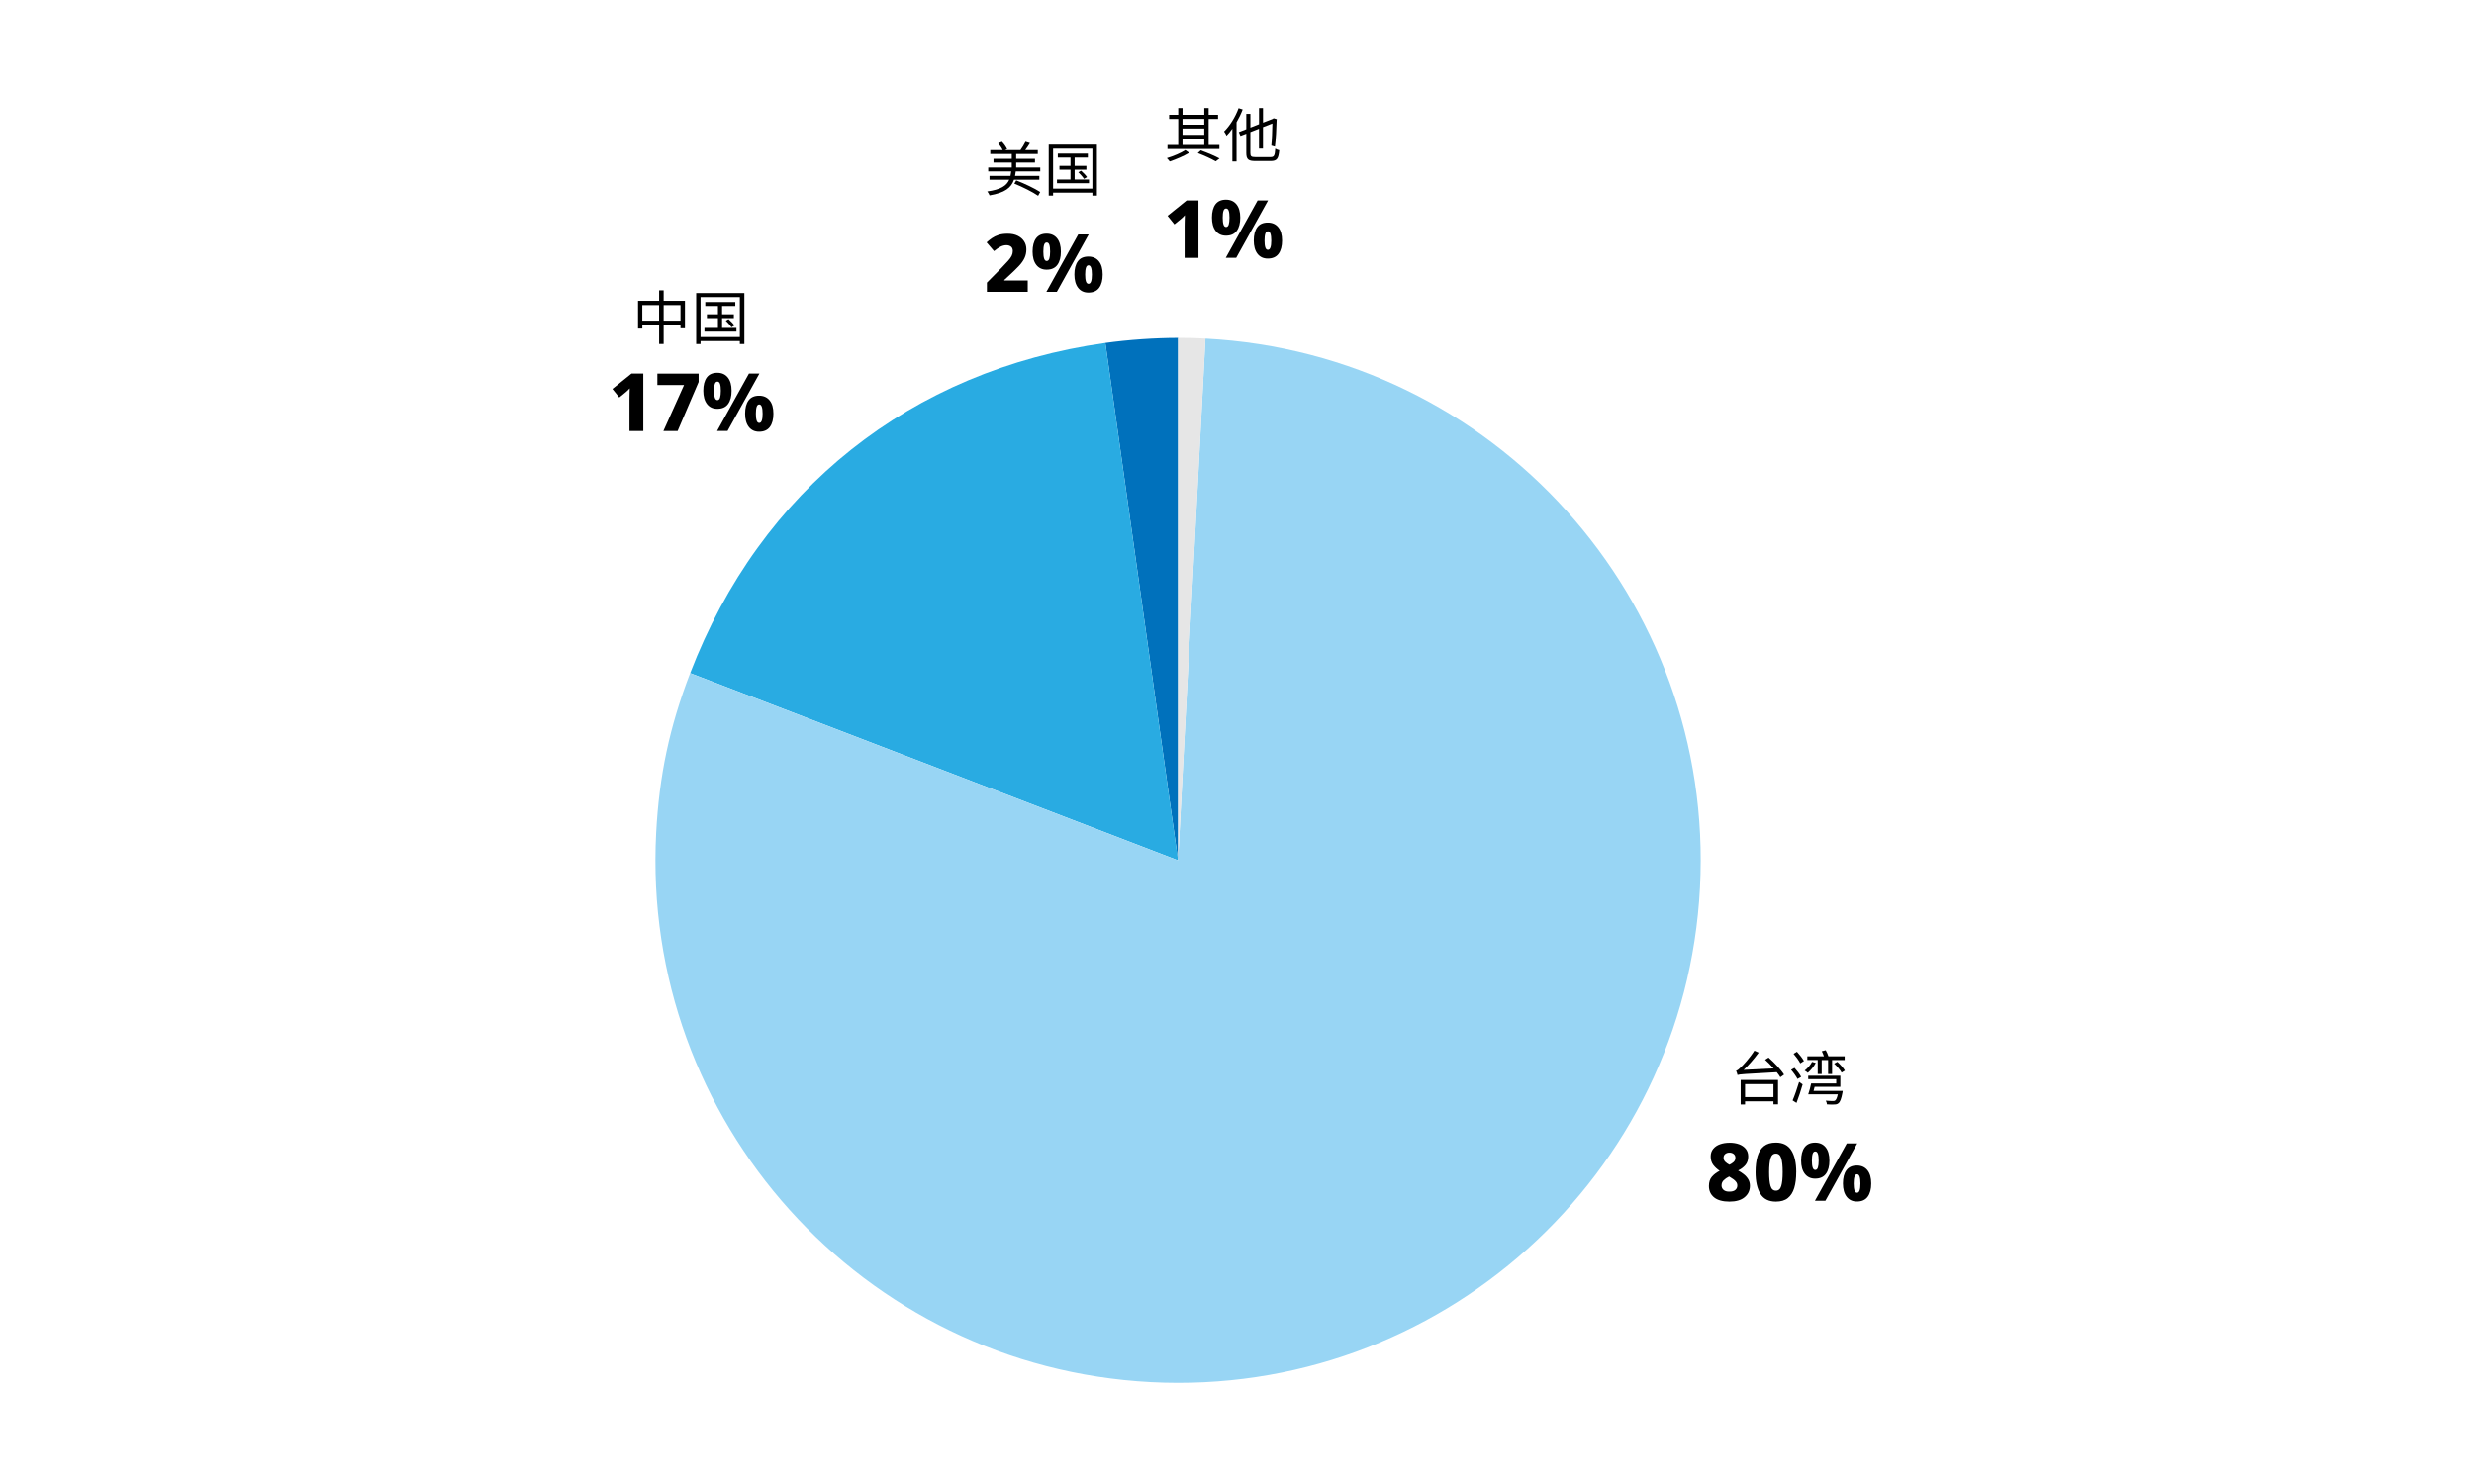
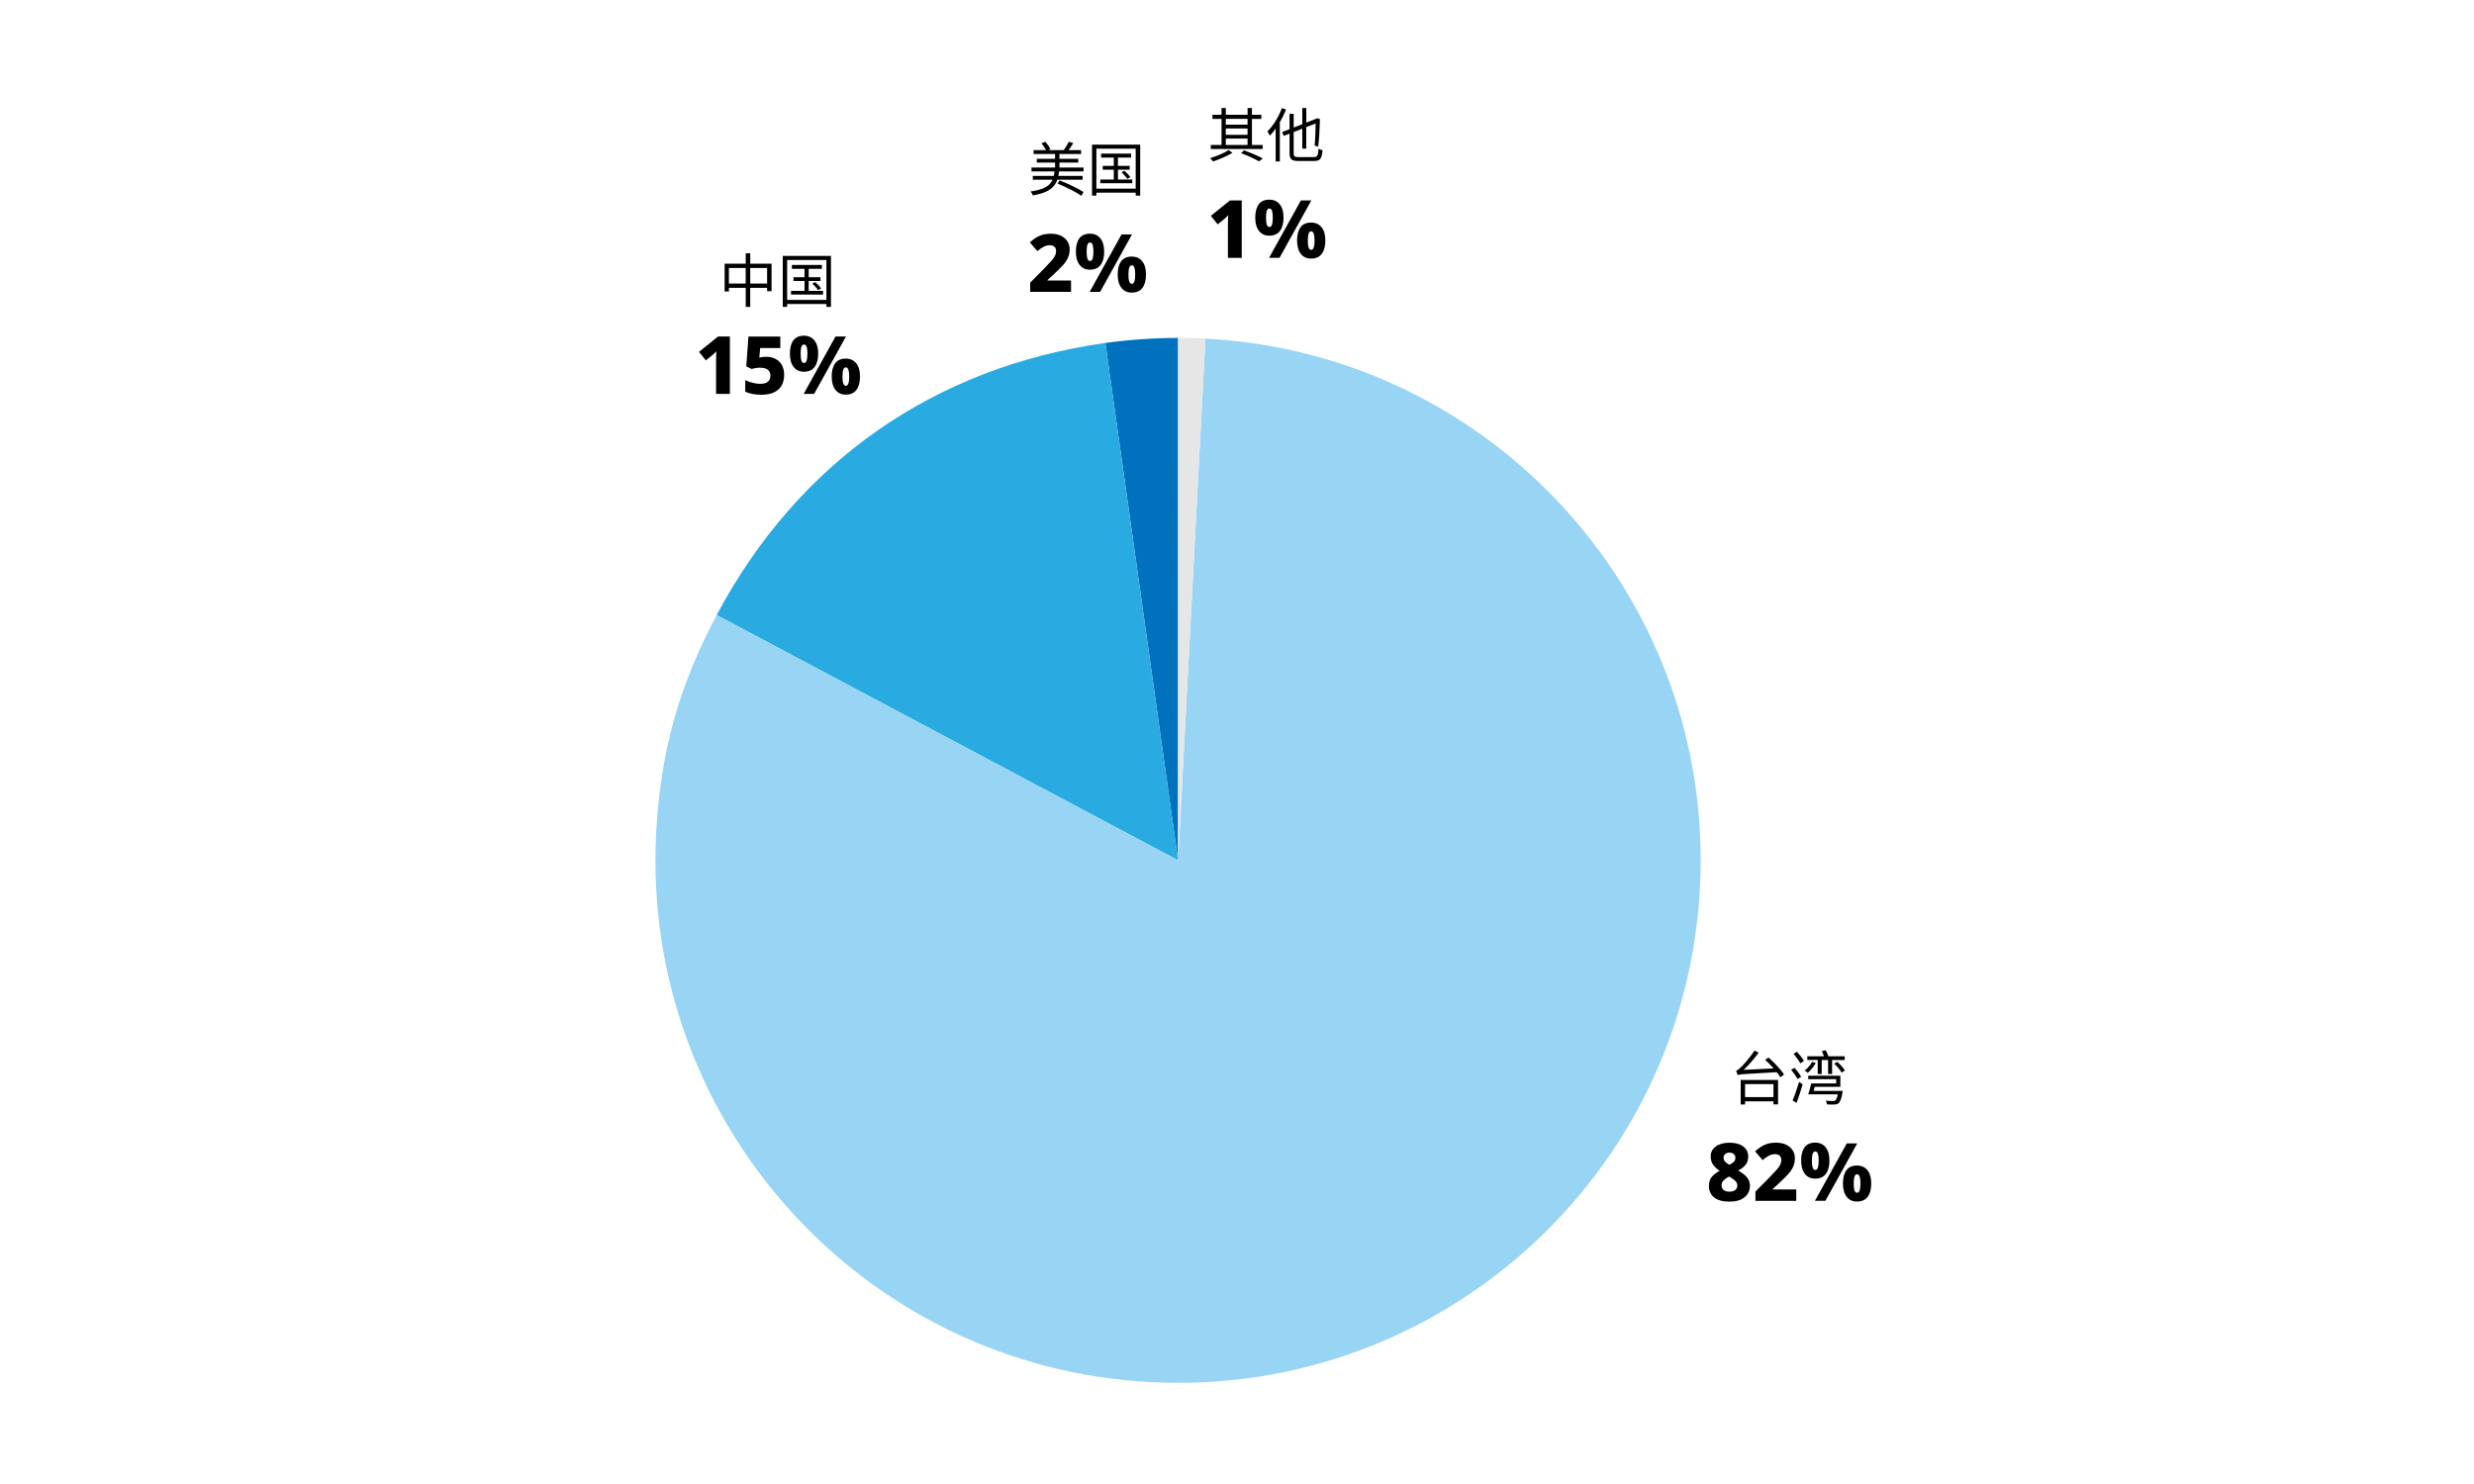
<svg xmlns="http://www.w3.org/2000/svg" viewBox="0 0 800 480">
  <defs>
-     <style>.cls-1{fill:#0071bc;}.cls-2{fill:#e6e6e6;}.cls-3{fill:#98d5f4;}.cls-4{fill:#29abe2;}</style>
+     <style>.cls-1{fill:#29abe2;}.cls-1,.cls-2,.cls-3,.cls-4{fill-rule:evenodd;}.cls-2{fill:#98d5f4;}.cls-3{fill:#e6e6e6;}.cls-4{fill:#0071bc;}</style>
  </defs>
-   <g id="_021">
+   <g id="_2022">
    <g>
-       <path class="cls-1" d="M380.95,278.28l-23.52-167.35c7.39-1.04,16.05-1.64,23.52-1.64v168.99Z" />
-       <path class="cls-4" d="M380.95,278.28l-157.77-60.56c22.74-59.25,71.4-97.95,134.25-106.79l23.52,167.35Z" />
-       <path class="cls-3" d="M380.95,278.28l8.84-168.76c93.21,4.88,164.8,84.4,159.92,177.61s-84.4,164.8-177.61,159.92-164.8-84.4-159.92-177.61c.98-18.64,4.3-34.29,10.99-51.72l157.77,60.56Z" />
-       <path class="cls-2" d="M380.95,278.28V109.28c3.73,0,5.12,.04,8.84,.23l-8.84,168.76Z" />
+       <path class="cls-4" d="M380.95,278.28l-23.52-167.35c7.39-1.04,16.05-1.64,23.52-1.64v168.99Z" />
+       <path class="cls-1" d="M380.95,278.28l-149.21-79.34c26.29-49.44,70.24-80.22,125.69-88.01l23.52,167.35Z" />
+       <path class="cls-2" d="M380.95,278.28l8.84-168.76c93.21,4.88,164.8,84.4,159.92,177.61s-84.4,164.8-177.61,159.92-164.8-84.4-159.92-177.61c1.37-26.1,7.28-47.42,19.55-70.49l149.21,79.34Z" />
+       <path class="cls-3" d="M380.95,278.28V109.28c3.73,0,5.12,.04,8.84,.23l-8.84,168.76Z" />
    </g>
  </g>
  <g id="Numbers">
    <g>
-       <path d="M387.53,83.41h-4.47v-10.01c0-.23,0-.56,.01-1.01s.02-.93,.03-1.43c0-.5,.02-.95,.04-1.35-.14,.17-.33,.38-.57,.61-.24,.23-.47,.44-.68,.61l-2.13,1.74-2.21-2.76,6.16-4.97h3.82v18.56Z" />
-       <path d="M396.42,64.58c1.46,0,2.59,.51,3.41,1.52,.81,1.01,1.22,2.44,1.22,4.28s-.38,3.27-1.14,4.3c-.76,1.03-1.92,1.55-3.48,1.55-1.42,0-2.53-.52-3.33-1.55-.8-1.03-1.2-2.47-1.2-4.3s.37-3.26,1.12-4.28c.75-1.01,1.88-1.52,3.41-1.52Zm.05,2.86c-.4,0-.68,.25-.84,.75-.17,.5-.25,1.24-.25,2.21s.08,1.72,.25,2.24,.45,.78,.84,.78,.68-.26,.85-.78c.16-.52,.25-1.27,.25-2.24s-.08-1.71-.25-2.21c-.17-.5-.45-.75-.85-.75Zm13.57-2.6l-10.3,18.56h-3.38l10.3-18.56h3.38Zm-.1,7.15c1.46,0,2.59,.51,3.41,1.52s1.22,2.44,1.22,4.28-.38,3.27-1.14,4.3-1.92,1.55-3.48,1.55c-1.42,0-2.53-.52-3.33-1.55-.8-1.03-1.2-2.47-1.2-4.3s.37-3.26,1.12-4.28,1.88-1.52,3.41-1.52Zm.05,2.83c-.4,0-.68,.26-.84,.78-.17,.52-.25,1.26-.25,2.21s.08,1.69,.25,2.21c.16,.52,.45,.78,.84,.78,.73,0,1.09-1,1.09-2.99s-.36-2.99-1.09-2.99Z" />
+       <path d="M401.53,83.41h-4.47v-10.01c0-.23,0-.56,.01-1.01s.02-.93,.03-1.43c0-.5,.02-.95,.04-1.35-.14,.17-.33,.38-.57,.61-.24,.23-.47,.44-.68,.61l-2.13,1.74-2.21-2.76,6.16-4.97h3.82v18.56Z" />
+       <path d="M410.42,64.58c1.46,0,2.59,.51,3.41,1.52,.81,1.01,1.22,2.44,1.22,4.28s-.38,3.27-1.14,4.3c-.76,1.03-1.92,1.55-3.48,1.55-1.42,0-2.53-.52-3.33-1.55-.8-1.03-1.2-2.47-1.2-4.3s.37-3.26,1.12-4.28c.75-1.01,1.88-1.52,3.41-1.52Zm.05,2.86c-.4,0-.68,.25-.84,.75-.17,.5-.25,1.24-.25,2.21s.08,1.72,.25,2.24,.45,.78,.84,.78,.68-.26,.85-.78c.16-.52,.25-1.27,.25-2.24s-.08-1.71-.25-2.21c-.17-.5-.45-.75-.85-.75Zm13.57-2.6l-10.3,18.56h-3.38l10.3-18.56h3.38Zm-.1,7.15c1.46,0,2.59,.51,3.41,1.52s1.22,2.44,1.22,4.28-.38,3.27-1.14,4.3-1.92,1.55-3.48,1.55c-1.42,0-2.53-.52-3.33-1.55-.8-1.03-1.2-2.47-1.2-4.3s.37-3.26,1.12-4.28,1.88-1.52,3.41-1.52Zm.05,2.83c-.4,0-.68,.26-.84,.78-.17,.52-.25,1.26-.25,2.21s.08,1.69,.25,2.21c.16,.52,.45,.78,.84,.78,.73,0,1.09-1,1.09-2.99s-.36-2.99-1.09-2.99Z" />
    </g>
    <g>
-       <path d="M208.02,139.41h-4.47v-10.01c0-.23,0-.56,.01-1.01s.02-.93,.03-1.43c0-.5,.02-.95,.04-1.35-.14,.17-.33,.38-.57,.61-.24,.23-.47,.44-.68,.61l-2.13,1.74-2.21-2.76,6.16-4.97h3.82v18.56Z" />
-       <path d="M214.52,139.41l6.68-14.87h-8.63v-3.69h13.34v2.7l-6.79,15.86h-4.6Z" />
-       <path d="M231.94,120.58c1.46,0,2.59,.51,3.41,1.52,.81,1.01,1.22,2.44,1.22,4.28s-.38,3.27-1.14,4.3c-.76,1.03-1.92,1.55-3.48,1.55-1.42,0-2.53-.52-3.33-1.55-.8-1.03-1.2-2.47-1.2-4.3s.37-3.26,1.12-4.28c.75-1.01,1.88-1.52,3.41-1.52Zm.05,2.86c-.4,0-.68,.25-.84,.75-.17,.5-.25,1.24-.25,2.21s.08,1.72,.25,2.24,.45,.78,.84,.78,.68-.26,.85-.78c.16-.52,.25-1.27,.25-2.24s-.08-1.71-.25-2.21c-.17-.5-.45-.75-.85-.75Zm13.57-2.6l-10.3,18.56h-3.38l10.3-18.56h3.38Zm-.1,7.15c1.46,0,2.59,.51,3.41,1.52s1.22,2.44,1.22,4.28-.38,3.27-1.14,4.3-1.92,1.55-3.48,1.55c-1.42,0-2.53-.52-3.33-1.55-.8-1.03-1.2-2.47-1.2-4.3s.37-3.26,1.12-4.28,1.88-1.52,3.41-1.52Zm.05,2.83c-.4,0-.68,.26-.84,.78-.17,.52-.25,1.26-.25,2.21s.08,1.69,.25,2.21c.16,.52,.45,.78,.84,.78,.73,0,1.09-1,1.09-2.99s-.36-2.99-1.09-2.99Z" />
+       <path d="M236.02,127.41h-4.47v-10.01c0-.23,0-.56,.01-1.01s.02-.93,.03-1.43c0-.5,.02-.95,.04-1.35-.14,.17-.33,.38-.57,.61-.24,.23-.47,.44-.68,.61l-2.13,1.74-2.21-2.76,6.16-4.97h3.82v18.56Z" />
+       <path d="M247.82,115.4c1.09,0,2.07,.23,2.94,.68,.87,.45,1.55,1.11,2.05,1.98,.5,.87,.75,1.92,.75,3.15,0,2.06-.62,3.66-1.87,4.78-1.25,1.13-3.11,1.69-5.59,1.69-1.02,0-1.97-.09-2.83-.26-.87-.17-1.63-.42-2.29-.75v-3.72c.64,.33,1.42,.61,2.33,.85s1.75,.35,2.54,.35c1.06,0,1.87-.22,2.43-.66s.84-1.11,.84-2.02c0-.81-.28-1.44-.84-1.88s-1.43-.66-2.59-.66c-.47,0-.95,.05-1.43,.14-.49,.1-.9,.19-1.25,.27l-1.69-.86,.7-9.62h10.3v3.72h-6.5l-.29,3.09c.29-.05,.6-.11,.91-.17,.31-.06,.77-.09,1.38-.09Z" />
+       <path d="M259.94,108.58c1.46,0,2.59,.51,3.41,1.52,.81,1.01,1.22,2.44,1.22,4.28s-.38,3.27-1.14,4.3c-.76,1.03-1.92,1.55-3.48,1.55-1.42,0-2.53-.52-3.33-1.55-.8-1.03-1.2-2.47-1.2-4.3s.37-3.26,1.12-4.28c.75-1.01,1.88-1.52,3.41-1.52Zm.05,2.86c-.4,0-.68,.25-.84,.75-.17,.5-.25,1.24-.25,2.21s.08,1.72,.25,2.24,.45,.78,.84,.78,.68-.26,.85-.78c.16-.52,.25-1.27,.25-2.24s-.08-1.71-.25-2.21c-.17-.5-.45-.75-.85-.75Zm13.57-2.6l-10.3,18.56h-3.38l10.3-18.56h3.38Zm-.1,7.15c1.46,0,2.59,.51,3.41,1.52s1.22,2.44,1.22,4.28-.38,3.27-1.14,4.3-1.92,1.55-3.48,1.55c-1.42,0-2.53-.52-3.33-1.55-.8-1.03-1.2-2.47-1.2-4.3s.37-3.26,1.12-4.28,1.88-1.52,3.41-1.52Zm.05,2.83c-.4,0-.68,.26-.84,.78-.17,.52-.25,1.26-.25,2.21s.08,1.69,.25,2.21c.16,.52,.45,.78,.84,.78,.73,0,1.09-1,1.09-2.99s-.36-2.99-1.09-2.99Z" />
    </g>
    <g>
-       <path d="M332.34,94.41h-13.21v-2.99l4.6-4.65c.94-.97,1.68-1.77,2.24-2.39s.95-1.17,1.18-1.65c.23-.48,.35-.98,.35-1.52,0-.66-.2-1.14-.58-1.44-.39-.3-.88-.46-1.47-.46-.66,0-1.3,.17-1.94,.49s-1.32,.81-2.07,1.43l-2.42-2.83c.54-.48,1.11-.94,1.72-1.36,.61-.42,1.32-.77,2.14-1.04,.82-.27,1.82-.4,2.98-.4,1.25,0,2.32,.22,3.22,.66s1.59,1.04,2.08,1.79c.48,.75,.73,1.62,.73,2.59,0,1.04-.2,1.98-.6,2.83-.4,.85-.99,1.69-1.77,2.52-.78,.83-1.73,1.77-2.86,2.81l-1.92,1.77v.16h7.59v3.69Z" />
-       <path d="M338.42,75.58c1.46,0,2.59,.51,3.41,1.52,.81,1.01,1.22,2.44,1.22,4.28s-.38,3.27-1.14,4.3c-.76,1.03-1.92,1.55-3.48,1.55-1.42,0-2.53-.52-3.33-1.55-.8-1.03-1.2-2.47-1.2-4.3s.37-3.26,1.12-4.28c.75-1.01,1.88-1.52,3.41-1.52Zm.05,2.86c-.4,0-.68,.25-.84,.75-.17,.5-.25,1.24-.25,2.21s.08,1.72,.25,2.24,.45,.78,.84,.78,.68-.26,.85-.78c.16-.52,.25-1.27,.25-2.24s-.08-1.71-.25-2.21c-.17-.5-.45-.75-.85-.75Zm13.57-2.6l-10.3,18.56h-3.38l10.3-18.56h3.38Zm-.1,7.15c1.46,0,2.59,.51,3.41,1.52s1.22,2.44,1.22,4.28-.38,3.27-1.14,4.3-1.92,1.55-3.48,1.55c-1.42,0-2.53-.52-3.33-1.55-.8-1.03-1.2-2.47-1.2-4.3s.37-3.26,1.12-4.28,1.88-1.52,3.41-1.52Zm.05,2.83c-.4,0-.68,.26-.84,.78-.17,.52-.25,1.26-.25,2.21s.08,1.69,.25,2.21c.16,.52,.45,.78,.84,.78,.73,0,1.09-1,1.09-2.99s-.36-2.99-1.09-2.99Z" />
+       <path d="M346.34,94.41h-13.21v-2.99l4.6-4.65c.94-.97,1.68-1.77,2.24-2.39s.95-1.17,1.18-1.65c.23-.48,.35-.98,.35-1.52,0-.66-.2-1.14-.58-1.44-.39-.3-.88-.46-1.47-.46-.66,0-1.3,.17-1.94,.49s-1.32,.81-2.07,1.43l-2.42-2.83c.54-.48,1.11-.94,1.72-1.36,.61-.42,1.32-.77,2.14-1.04,.82-.27,1.82-.4,2.98-.4,1.25,0,2.32,.22,3.22,.66s1.59,1.04,2.08,1.79c.48,.75,.73,1.62,.73,2.59,0,1.04-.2,1.98-.6,2.83-.4,.85-.99,1.69-1.77,2.52-.78,.83-1.73,1.77-2.86,2.81l-1.92,1.77v.16h7.59v3.69Z" />
+       <path d="M352.42,75.58c1.46,0,2.59,.51,3.41,1.52,.81,1.01,1.22,2.44,1.22,4.28s-.38,3.27-1.14,4.3c-.76,1.03-1.92,1.55-3.48,1.55-1.42,0-2.53-.52-3.33-1.55-.8-1.03-1.2-2.47-1.2-4.3s.37-3.26,1.12-4.28c.75-1.01,1.88-1.52,3.41-1.52Zm.05,2.86c-.4,0-.68,.25-.84,.75-.17,.5-.25,1.24-.25,2.21s.08,1.72,.25,2.24,.45,.78,.84,.78,.68-.26,.85-.78c.16-.52,.25-1.27,.25-2.24s-.08-1.71-.25-2.21c-.17-.5-.45-.75-.85-.75Zm13.57-2.6l-10.3,18.56h-3.38l10.3-18.56h3.38Zm-.1,7.15c1.46,0,2.59,.51,3.41,1.52s1.22,2.44,1.22,4.28-.38,3.27-1.14,4.3-1.92,1.55-3.48,1.55c-1.42,0-2.53-.52-3.33-1.55-.8-1.03-1.2-2.47-1.2-4.3s.37-3.26,1.12-4.28,1.88-1.52,3.41-1.52Zm.05,2.83c-.4,0-.68,.26-.84,.78-.17,.52-.25,1.26-.25,2.21s.08,1.69,.25,2.21c.16,.52,.45,.78,.84,.78,.73,0,1.09-1,1.09-2.99s-.36-2.99-1.09-2.99Z" />
    </g>
    <g>
      <path d="M559.25,369.61c1.14,0,2.17,.16,3.08,.49,.91,.33,1.63,.83,2.17,1.49,.54,.67,.81,1.5,.81,2.48,0,1.13-.31,2.05-.92,2.77-.62,.72-1.4,1.3-2.35,1.76,.62,.35,1.23,.75,1.81,1.2,.58,.45,1.06,.98,1.44,1.6,.38,.62,.57,1.33,.57,2.14,0,1.53-.58,2.76-1.73,3.71-1.15,.95-2.79,1.42-4.9,1.42s-3.86-.46-4.97-1.38c-1.11-.92-1.66-2.14-1.66-3.67,0-1.28,.33-2.3,1-3.05s1.5-1.37,2.48-1.86c-.8-.52-1.48-1.15-2.05-1.88-.57-.74-.86-1.66-.86-2.77,0-.97,.27-1.79,.82-2.46,.55-.67,1.28-1.17,2.2-1.49,.92-.33,1.94-.49,3.07-.49Zm-2.57,13.78c0,.61,.21,1.1,.64,1.48,.42,.38,1.04,.57,1.86,.57,.88,0,1.54-.18,1.96-.55s.64-.84,.64-1.43c0-.43-.12-.82-.38-1.16-.25-.34-.56-.63-.92-.88-.36-.25-.7-.47-1.01-.66l-.34-.21c-.71,.35-1.3,.75-1.75,1.2-.46,.45-.69,1-.69,1.64Zm2.55-10.58c-.54,0-.99,.15-1.35,.44-.36,.29-.55,.69-.55,1.2,0,.54,.19,.99,.56,1.35,.37,.36,.82,.68,1.34,.94,.49-.23,.93-.51,1.33-.86,.4-.35,.6-.82,.6-1.43,0-.5-.19-.9-.56-1.2-.37-.29-.83-.44-1.37-.44Z" />
-       <path d="M580.83,379.13c0,1.99-.21,3.7-.64,5.12s-1.12,2.51-2.08,3.28-2.25,1.14-3.86,1.14c-2.29,0-3.96-.84-5-2.52-1.05-1.68-1.57-4.02-1.57-7.02,0-1.99,.21-3.71,.64-5.13,.42-1.43,1.12-2.53,2.08-3.29,.96-.76,2.25-1.14,3.86-1.14,2.27,0,3.93,.84,4.99,2.52,1.06,1.68,1.59,4.03,1.59,7.05Zm-8.76,0c0,1.99,.15,3.49,.46,4.49,.3,1,.88,1.5,1.73,1.5s1.43-.5,1.73-1.5c.3-1,.46-2.49,.46-4.49s-.15-3.47-.46-4.48c-.3-1.01-.88-1.52-1.73-1.52s-1.43,.51-1.73,1.52c-.3,1.01-.46,2.51-.46,4.48Z" />
+       <path d="M580.85,388.41h-13.21v-2.99l4.6-4.65c.94-.97,1.68-1.77,2.24-2.39s.95-1.17,1.18-1.65c.23-.48,.35-.98,.35-1.52,0-.66-.2-1.14-.58-1.44-.39-.3-.88-.46-1.47-.46-.66,0-1.3,.17-1.94,.49-.63,.33-1.32,.81-2.07,1.43l-2.42-2.83c.54-.48,1.11-.94,1.72-1.36,.61-.42,1.32-.77,2.14-1.04,.82-.27,1.82-.4,2.98-.4,1.25,0,2.32,.22,3.22,.66s1.59,1.04,2.08,1.79c.48,.75,.73,1.62,.73,2.59,0,1.04-.2,1.99-.6,2.83-.4,.85-.99,1.69-1.77,2.52-.78,.83-1.73,1.77-2.86,2.81l-1.92,1.77v.16h7.59v3.69Z" />
      <path d="M586.94,369.58c1.46,0,2.59,.51,3.41,1.52,.81,1.01,1.22,2.44,1.22,4.28s-.38,3.27-1.14,4.3c-.76,1.03-1.92,1.55-3.48,1.55-1.42,0-2.53-.52-3.33-1.55-.8-1.03-1.2-2.46-1.2-4.3s.37-3.26,1.12-4.28c.75-1.01,1.88-1.52,3.41-1.52Zm.05,2.86c-.4,0-.68,.25-.84,.75-.17,.5-.25,1.24-.25,2.21s.08,1.72,.25,2.24c.17,.52,.45,.78,.84,.78s.68-.26,.85-.78c.16-.52,.25-1.26,.25-2.24s-.08-1.71-.25-2.21c-.17-.5-.45-.75-.85-.75Zm13.57-2.6l-10.3,18.56h-3.38l10.3-18.56h3.38Zm-.1,7.15c1.46,0,2.59,.51,3.41,1.52,.81,1.01,1.22,2.44,1.22,4.28s-.38,3.27-1.14,4.3-1.92,1.55-3.48,1.55c-1.42,0-2.53-.52-3.33-1.55-.8-1.03-1.2-2.46-1.2-4.3s.37-3.26,1.12-4.28c.75-1.01,1.88-1.52,3.41-1.52Zm.05,2.83c-.4,0-.68,.26-.84,.78-.17,.52-.25,1.26-.25,2.21s.08,1.69,.25,2.21c.16,.52,.45,.78,.84,.78,.73,0,1.09-1,1.09-2.99s-.36-2.99-1.09-2.99Z" />
    </g>
  </g>
  <g id="Labels-CHS">
    <g>
-       <path d="M384.54,49.42c-1.69,1.04-4.26,2.13-6.29,2.81-.21-.3-.63-.78-.93-1.08,2.05-.61,4.63-1.69,5.96-2.6l1.25,.87Zm9.75-1.22h-16.77v-1.31h3.48v-8.43h-2.94v-1.33h2.94v-2.18h1.39v2.18h7.03v-2.18h1.41v2.18h3.04v1.33h-3.04v8.43h3.48v1.31Zm-11.91-9.75v1.88h7.03v-1.88h-7.03Zm0,5.15h7.03v-2.05h-7.03v2.05Zm0,3.29h7.03v-2.07h-7.03v2.07Zm5.87,1.75c2.22,.78,4.64,1.82,6.1,2.62l-1.25,.93c-1.35-.8-3.59-1.84-5.79-2.66l.95-.89Z" />
-       <path d="M401.83,35.4c-.53,1.41-1.22,2.83-1.98,4.14v12.69h-1.35v-10.62c-.59,.85-1.24,1.61-1.88,2.28-.13-.32-.53-1.04-.8-1.37,1.86-1.82,3.63-4.65,4.69-7.54l1.31,.42Zm9.04,15.41c1.14,0,1.35-.51,1.5-2.74,.34,.23,.89,.46,1.29,.53-.25,2.64-.68,3.48-2.75,3.48h-5c-2.24,0-2.91-.53-2.91-2.62v-6.23l-1.88,.72-.53-1.23,2.41-.95v-4.94h1.33v4.43l2.79-1.1v-5.21h1.29v4.71l3.15-1.22,.27-.21,1.04,.32-.06,.27c-.06,2.74-.25,6.36-.55,8.61l-1.16-.34c.19-1.79,.3-4.69,.34-7.16l-3.04,1.18v6.95h-1.29v-6.44l-2.79,1.1v6.74c0,1.1,.27,1.35,1.6,1.35h4.94Z" />
+       <path d="M398.54,49.42c-1.69,1.04-4.26,2.13-6.29,2.81-.21-.3-.63-.78-.93-1.08,2.05-.61,4.63-1.69,5.96-2.6l1.25,.87Zm9.75-1.22h-16.77v-1.31h3.48v-8.43h-2.94v-1.33h2.94v-2.18h1.39v2.18h7.03v-2.18h1.41v2.18h3.04v1.33h-3.04v8.43h3.48v1.31Zm-11.91-9.75v1.88h7.03v-1.88h-7.03Zm0,5.15h7.03v-2.05h-7.03v2.05Zm0,3.29h7.03v-2.07h-7.03v2.07Zm5.87,1.75c2.22,.78,4.64,1.82,6.1,2.62l-1.25,.93c-1.35-.8-3.59-1.84-5.79-2.66l.95-.89Z" />
+       <path d="M415.83,35.4c-.53,1.41-1.22,2.83-1.98,4.14v12.69h-1.35v-10.62c-.59,.85-1.24,1.61-1.88,2.28-.13-.32-.53-1.04-.8-1.37,1.86-1.82,3.63-4.65,4.69-7.54l1.31,.42Zm9.04,15.41c1.14,0,1.35-.51,1.5-2.74,.34,.23,.89,.46,1.29,.53-.25,2.64-.68,3.48-2.75,3.48h-5c-2.24,0-2.91-.53-2.91-2.62v-6.23l-1.88,.72-.53-1.23,2.41-.95v-4.94h1.33v4.43l2.79-1.1v-5.21h1.29v4.71l3.15-1.22,.27-.21,1.04,.32-.06,.27c-.06,2.74-.25,6.36-.55,8.61l-1.16-.34c.19-1.79,.3-4.69,.34-7.16l-3.04,1.18v6.95h-1.29v-6.44l-2.79,1.1v6.74c0,1.1,.27,1.35,1.6,1.35h4.94Z" />
    </g>
    <g>
-       <path d="M221.49,97.29v8.89h-1.44v-1.08h-5.45v6.16h-1.46v-6.16h-5.43v1.18h-1.39v-8.99h6.82v-3.38h1.46v3.38h6.9Zm-8.36,6.42v-5.03h-5.43v5.03h5.43Zm6.92,0v-5.03h-5.45v5.03h5.45Z" />
-       <path d="M240.7,94.78v16.49h-1.46v-.95h-12.71v.95h-1.41v-16.49h15.58Zm-1.46,14.23v-12.92h-12.71v12.92h12.71Zm-1.1-2.94v1.2h-10.35v-1.2h4.37v-3.19h-3.57v-1.22h3.57v-2.7h-4.1v-1.27h9.71v1.27h-4.27v2.7h3.8v1.22h-3.8v3.19h4.65Zm-2.56-2.85c.7,.61,1.54,1.48,1.92,2.07l-.97,.57c-.36-.59-1.18-1.5-1.84-2.15l.89-.49Z" />
+       <path d="M249.49,85.29v8.89h-1.44v-1.08h-5.45v6.16h-1.46v-6.16h-5.43v1.18h-1.39v-8.99h6.82v-3.38h1.46v3.38h6.9Zm-8.36,6.42v-5.03h-5.43v5.03h5.43Zm6.92,0v-5.03h-5.45v5.03h5.45Z" />
+       <path d="M268.7,82.78v16.49h-1.46v-.95h-12.71v.95h-1.41v-16.49h15.58Zm-1.46,14.23v-12.92h-12.71v12.92h12.71Zm-1.1-2.94v1.2h-10.35v-1.2h4.37v-3.19h-3.57v-1.22h3.57v-2.7h-4.1v-1.27h9.71v1.27h-4.27v2.7h3.8v1.22h-3.8v3.19h4.65Zm-2.56-2.85c.7,.61,1.54,1.48,1.92,2.07l-.97,.57c-.36-.59-1.18-1.5-1.84-2.15l.89-.49Z" />
    </g>
    <g>
-       <path d="M336.38,54.19v1.25h-7.92c-.06,.51-.13,1.01-.23,1.46h7.85v1.23h-8.19c-.89,2.6-2.93,4.22-7.9,5.07-.11-.36-.48-.95-.74-1.27,4.39-.63,6.25-1.84,7.1-3.8h-6.38v-1.23h6.78c.11-.46,.19-.95,.25-1.46h-7.45v-1.25h7.62v-1.6h-5.91v-1.23h5.91v-1.54h-6.95v-1.27h4.01c-.3-.66-.89-1.54-1.46-2.2l1.22-.49c.7,.72,1.37,1.71,1.67,2.39l-.68,.3h5c.57-.78,1.24-1.9,1.63-2.7l1.44,.44c-.46,.78-1.03,1.6-1.52,2.26h4.05v1.27h-6.99v1.54h6.08v1.23h-6.08v1.6h7.81Zm-7.77,4.16c2.6,.99,6.02,2.62,7.75,3.76l-.67,1.22c-1.67-1.18-5.07-2.89-7.69-3.93l.61-1.04Z" />
-       <path d="M354.7,46.78v16.49h-1.46v-.95h-12.71v.95h-1.41v-16.49h15.58Zm-1.46,14.23v-12.92h-12.71v12.92h12.71Zm-1.1-2.94v1.2h-10.35v-1.2h4.37v-3.19h-3.57v-1.22h3.57v-2.7h-4.1v-1.27h9.71v1.27h-4.27v2.7h3.8v1.22h-3.8v3.19h4.65Zm-2.56-2.85c.7,.61,1.54,1.48,1.92,2.07l-.97,.57c-.36-.59-1.18-1.5-1.84-2.15l.89-.49Z" />
+       <path d="M350.38,54.19v1.25h-7.92c-.06,.51-.13,1.01-.23,1.46h7.85v1.23h-8.19c-.89,2.6-2.93,4.22-7.9,5.07-.11-.36-.48-.95-.74-1.27,4.39-.63,6.25-1.84,7.1-3.8h-6.38v-1.23h6.78c.11-.46,.19-.95,.25-1.46h-7.45v-1.25h7.62v-1.6h-5.91v-1.23h5.91v-1.54h-6.95v-1.27h4.01c-.3-.66-.89-1.54-1.46-2.2l1.22-.49c.7,.72,1.37,1.71,1.67,2.39l-.68,.3h5c.57-.78,1.24-1.9,1.63-2.7l1.44,.44c-.46,.78-1.03,1.6-1.52,2.26h4.05v1.27h-6.99v1.54h6.08v1.23h-6.08v1.6h7.81Zm-7.77,4.16c2.6,.99,6.02,2.62,7.75,3.76l-.67,1.22c-1.67-1.18-5.07-2.89-7.69-3.93l.61-1.04Z" />
+       <path d="M368.7,46.78v16.49h-1.46v-.95h-12.71v.95h-1.41v-16.49h15.58Zm-1.46,14.23v-12.92h-12.71v12.92h12.71Zm-1.1-2.94v1.2h-10.35v-1.2h4.37v-3.19h-3.57v-1.22h3.57v-2.7h-4.1v-1.27h9.71v1.27h-4.27v2.7h3.8v1.22h-3.8v3.19h4.65Zm-2.56-2.85c.7,.61,1.54,1.48,1.92,2.07l-.97,.57c-.36-.59-1.18-1.5-1.84-2.15l.89-.49Z" />
    </g>
    <g>
      <path d="M571.89,342.07c1.84,1.62,4.03,3.93,5.01,5.51l-1.2,.85c-.29-.49-.68-1.04-1.16-1.63-10.85,.61-11.95,.65-12.69,.91-.06-.3-.3-1.01-.46-1.39,.42-.08,.91-.49,1.54-1.12,.68-.61,2.89-3,4.37-5.36l1.39,.63c-1.5,2.05-3.19,4.01-4.86,5.58l9.69-.48c-.87-.99-1.84-1.97-2.75-2.79l1.12-.72Zm-9.02,7.24h12.08v7.9h-1.48v-.99h-9.18v1.03h-1.42v-7.94Zm1.42,1.35v4.2h9.18v-4.2h-9.18Z" />
      <path d="M581.24,348.99c-.4-.8-1.29-2.07-2.07-2.96l1.1-.63c.8,.87,1.73,2.07,2.15,2.91l-1.18,.68Zm-1.58,6.95c.63-1.44,1.48-3.91,2.11-6l1.14,.8c-.55,1.94-1.31,4.28-1.99,6l-1.25-.8Zm1.41-15.75c.82,.89,1.8,2.15,2.26,2.98l-1.18,.76c-.42-.84-1.37-2.15-2.18-3.08l1.1-.67Zm6.08,3.61c-.63,1.2-1.65,2.41-2.58,3.21-.21-.21-.72-.59-1.01-.74,.97-.74,1.86-1.77,2.39-2.81l1.2,.34Zm.63-.95h-3.36v-1.2h5.36c-.17-.53-.42-1.14-.68-1.63l1.27-.34c.36,.59,.68,1.37,.87,1.98h5.26v1.2h-4.07v4.54h-1.29v-4.54h-2.07v4.54h-1.29v-4.54Zm8.09,10.01s-.04,.4-.09,.59c-.38,2.03-.76,2.98-1.31,3.4-.34,.3-.7,.38-1.25,.4-.47,.04-1.42,.04-2.45-.04-.02-.36-.17-.86-.38-1.2,.97,.1,1.96,.11,2.34,.11,.34,0,.53-.02,.68-.15,.32-.25,.61-.82,.87-2h-9.57c.34-.97,.72-2.37,.95-3.53h8.11v-1.39h-9.06v-1.1h10.39v3.59h-8.32c-.11,.44-.23,.89-.34,1.31h9.44Zm-1.75-9.42c.95,.86,1.99,2,2.45,2.83l-1.06,.67c-.44-.84-1.48-2.05-2.41-2.91l1.03-.59Z" />
    </g>
  </g>
</svg>
